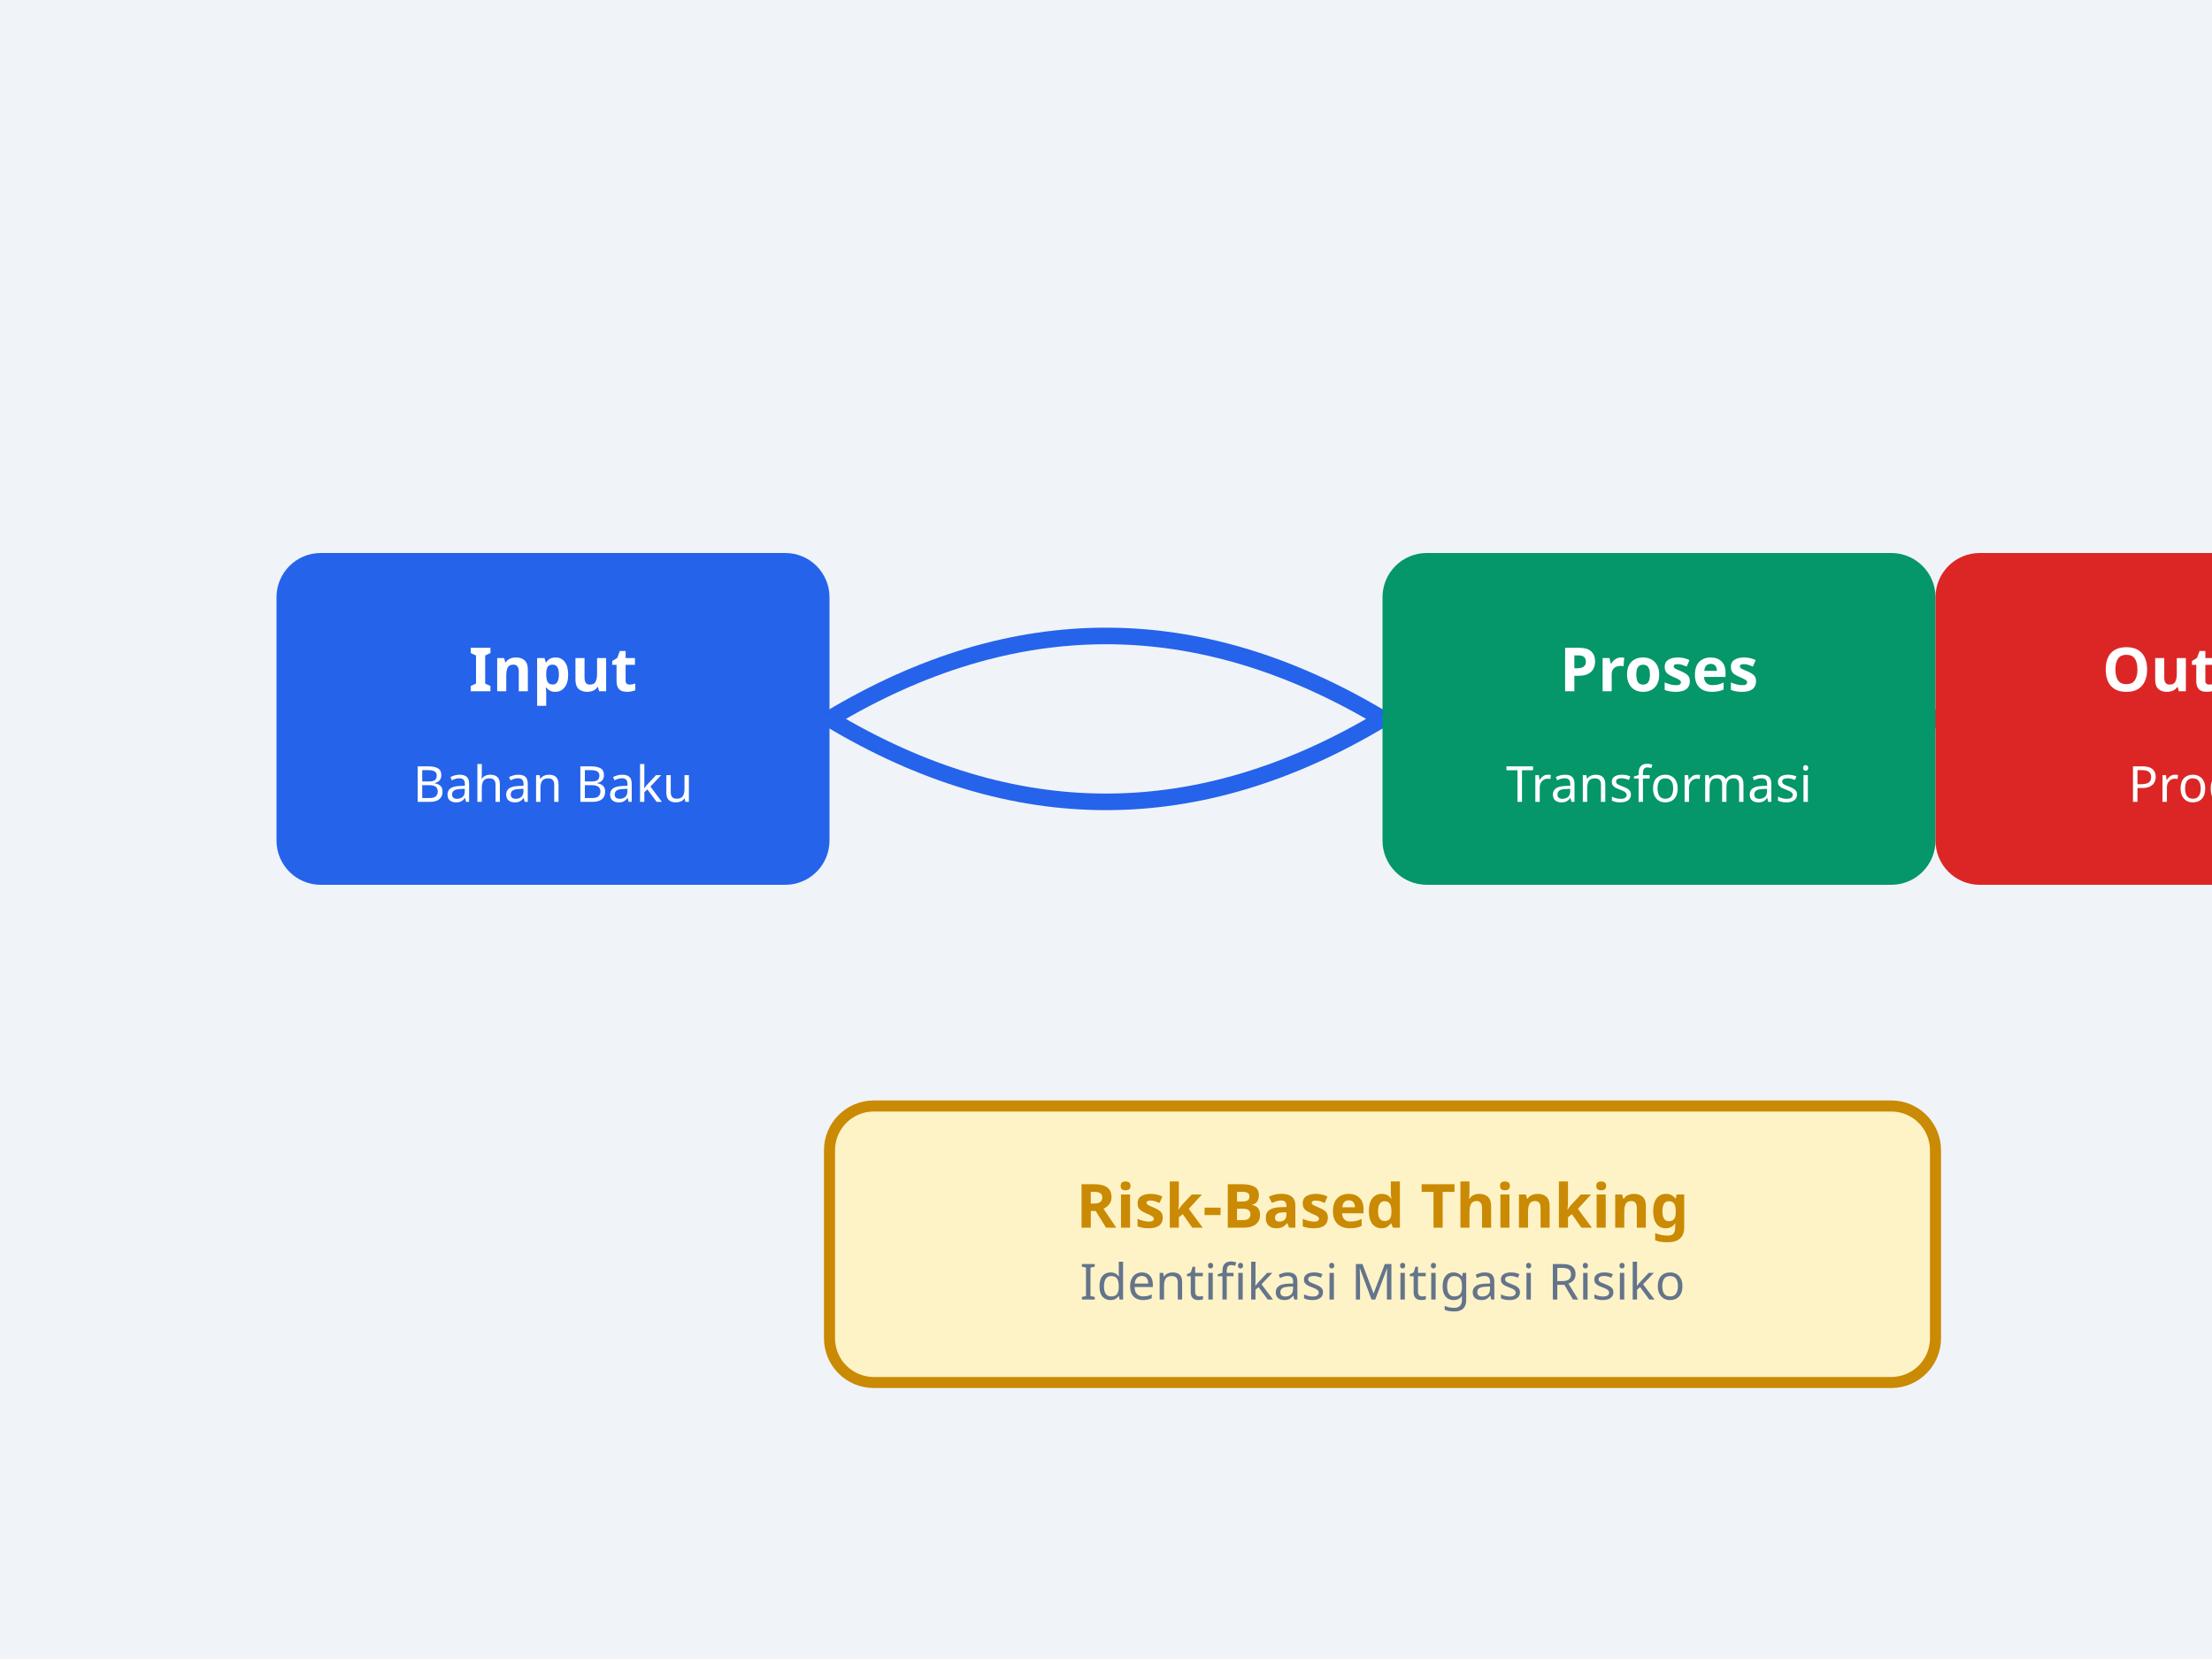
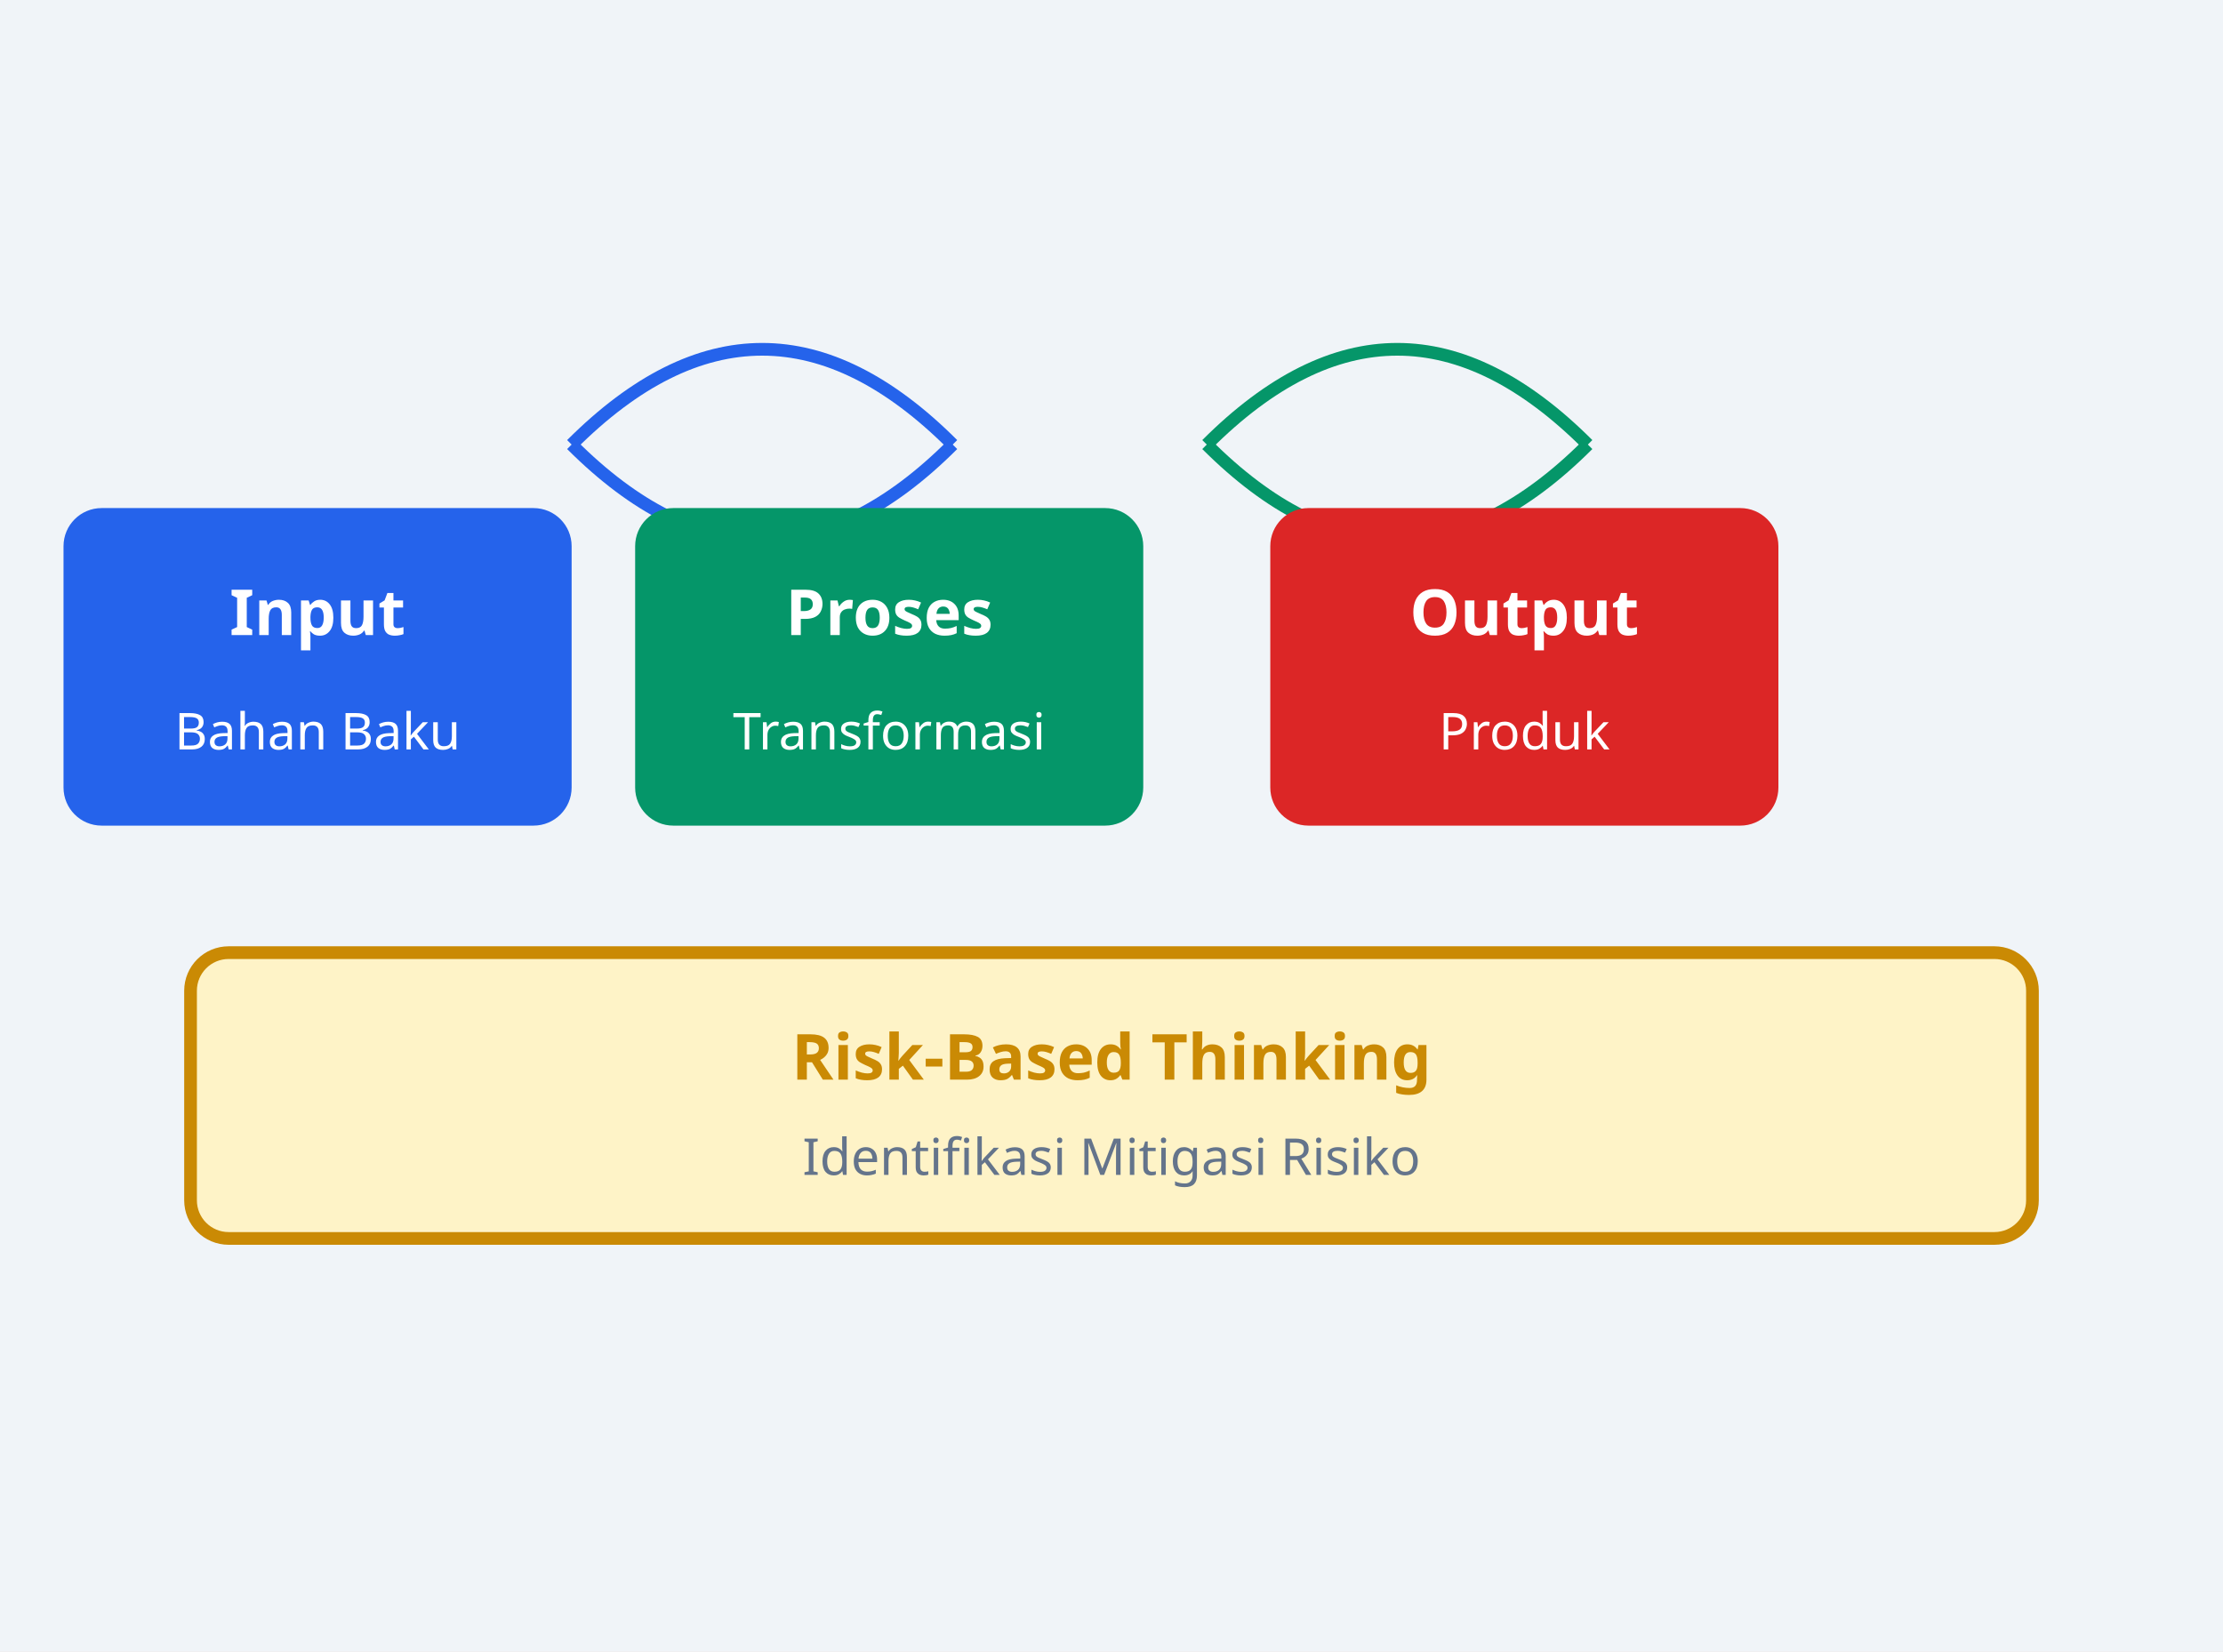
- <svg xmlns="http://www.w3.org/2000/svg" viewBox="0 0 400 300" fill="none">
-   <rect width="400" height="300" fill="#f0f4f8" />
-   <rect x="50" y="100" width="100" height="60" rx="8" fill="#2563eb" />
-   <text x="100" y="125" text-anchor="middle" font-family="system-ui" font-size="11" fill="white" font-weight="bold">Input</text>
-   <text x="100" y="145" text-anchor="middle" font-family="system-ui" font-size="9" fill="white">Bahan Baku</text>
-   <g stroke="#2563eb" stroke-width="3" fill="none">
-     <path d="M150 130 Q200 100 250 130" />
-     <path d="M150 130 Q200 160 250 130" />
+ <svg xmlns="http://www.w3.org/2000/svg" viewBox="0 0 350 260" fill="none">
+   <rect width="350" height="260" fill="#f0f4f8" />
+   <rect x="10" y="80" width="80" height="50" rx="6" fill="#2563eb" />
+   <text x="50" y="100" text-anchor="middle" font-family="system-ui" font-size="10" fill="white" font-weight="bold">Input</text>
+   <text x="50" y="118" text-anchor="middle" font-family="system-ui" font-size="8" fill="white">Bahan Baku</text>
+   <g stroke="#2563eb" stroke-width="2" fill="none">
+     <path d="M90 70 Q120 40 150 70" />
+     <path d="M90 70 Q120 100 150 70" />
  </g>
-   <rect x="250" y="100" width="100" height="60" rx="8" fill="#059669" />
-   <text x="300" y="125" text-anchor="middle" font-family="system-ui" font-size="11" fill="white" font-weight="bold">Proses</text>
-   <text x="300" y="145" text-anchor="middle" font-family="system-ui" font-size="9" fill="white">Transformasi</text>
-   <g stroke="#059669" stroke-width="3" fill="none">
-     <path d="M350 130 Q400 100 450 130" />
-     <path d="M350 130 Q400 160 450 130" />
+   <rect x="100" y="80" width="80" height="50" rx="6" fill="#059669" />
+   <text x="140" y="100" text-anchor="middle" font-family="system-ui" font-size="10" fill="white" font-weight="bold">Proses</text>
+   <text x="140" y="118" text-anchor="middle" font-family="system-ui" font-size="8" fill="white">Transformasi</text>
+   <g stroke="#059669" stroke-width="2" fill="none">
+     <path d="M190 70 Q220 40 250 70" />
+     <path d="M190 70 Q220 100 250 70" />
  </g>
-   <rect x="350" y="100" width="100" height="60" rx="8" fill="#dc2626" />
-   <text x="400" y="125" text-anchor="middle" font-family="system-ui" font-size="11" fill="white" font-weight="bold">Output</text>
-   <text x="400" y="145" text-anchor="middle" font-family="system-ui" font-size="9" fill="white">Produk</text>
-   <rect x="150" y="200" width="200" height="50" rx="8" fill="#fef3c7" />
-   <rect x="150" y="200" width="200" height="50" rx="8" stroke="#ca8a04" stroke-width="2" fill="none" />
-   <text x="250" y="222" text-anchor="middle" font-family="system-ui" font-size="11" fill="#ca8a04" font-weight="bold">Risk-Based Thinking</text>
-   <text x="250" y="235" text-anchor="middle" font-family="system-ui" font-size="9" fill="#64748b">Identifikasi Mitigasi Risiko</text>
+   <rect x="200" y="80" width="80" height="50" rx="6" fill="#dc2626" />
+   <text x="240" y="100" text-anchor="middle" font-family="system-ui" font-size="10" fill="white" font-weight="bold">Output</text>
+   <text x="240" y="118" text-anchor="middle" font-family="system-ui" font-size="8" fill="white">Produk</text>
+   <rect x="30" y="150" width="290" height="45" rx="6" fill="#fef3c7" />
+   <rect x="30" y="150" width="290" height="45" rx="6" stroke="#ca8a04" stroke-width="2" fill="none" />
+   <text x="175" y="170" text-anchor="middle" font-family="system-ui" font-size="10" fill="#ca8a04" font-weight="bold">Risk-Based Thinking</text>
+   <text x="175" y="185" text-anchor="middle" font-family="system-ui" font-size="8" fill="#64748b">Identifikasi Mitigasi Risiko</text>
</svg>
